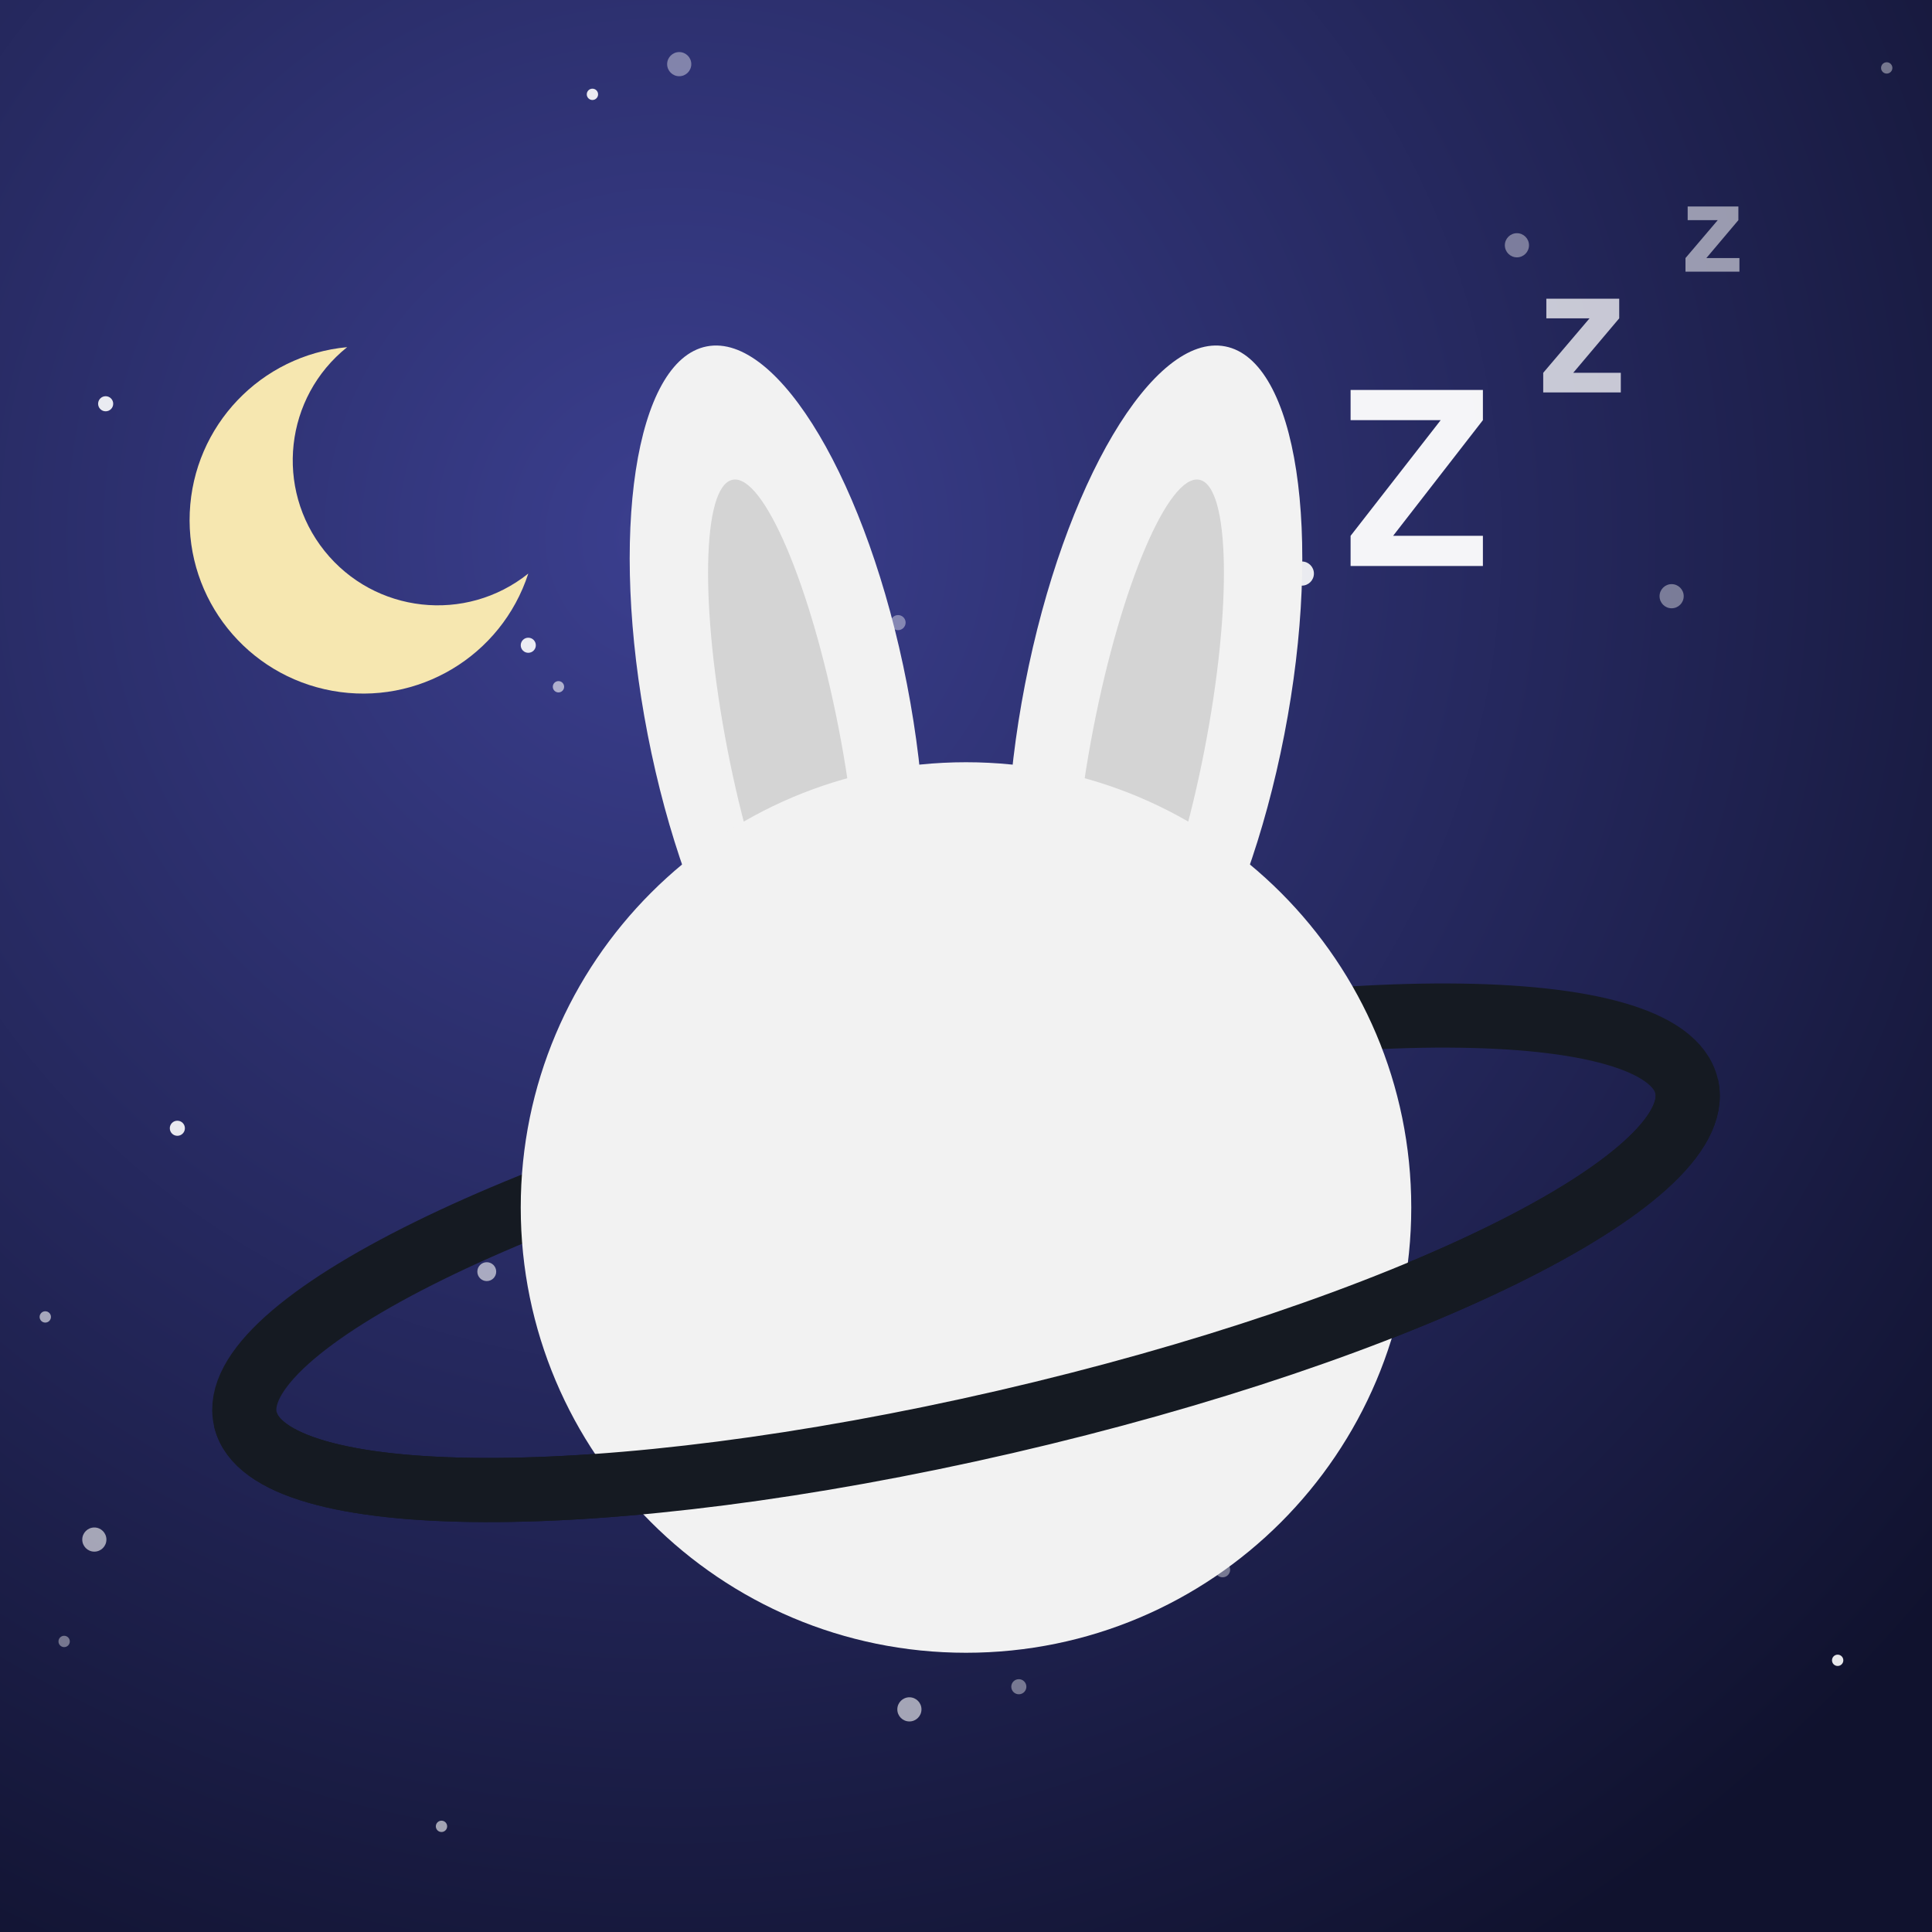
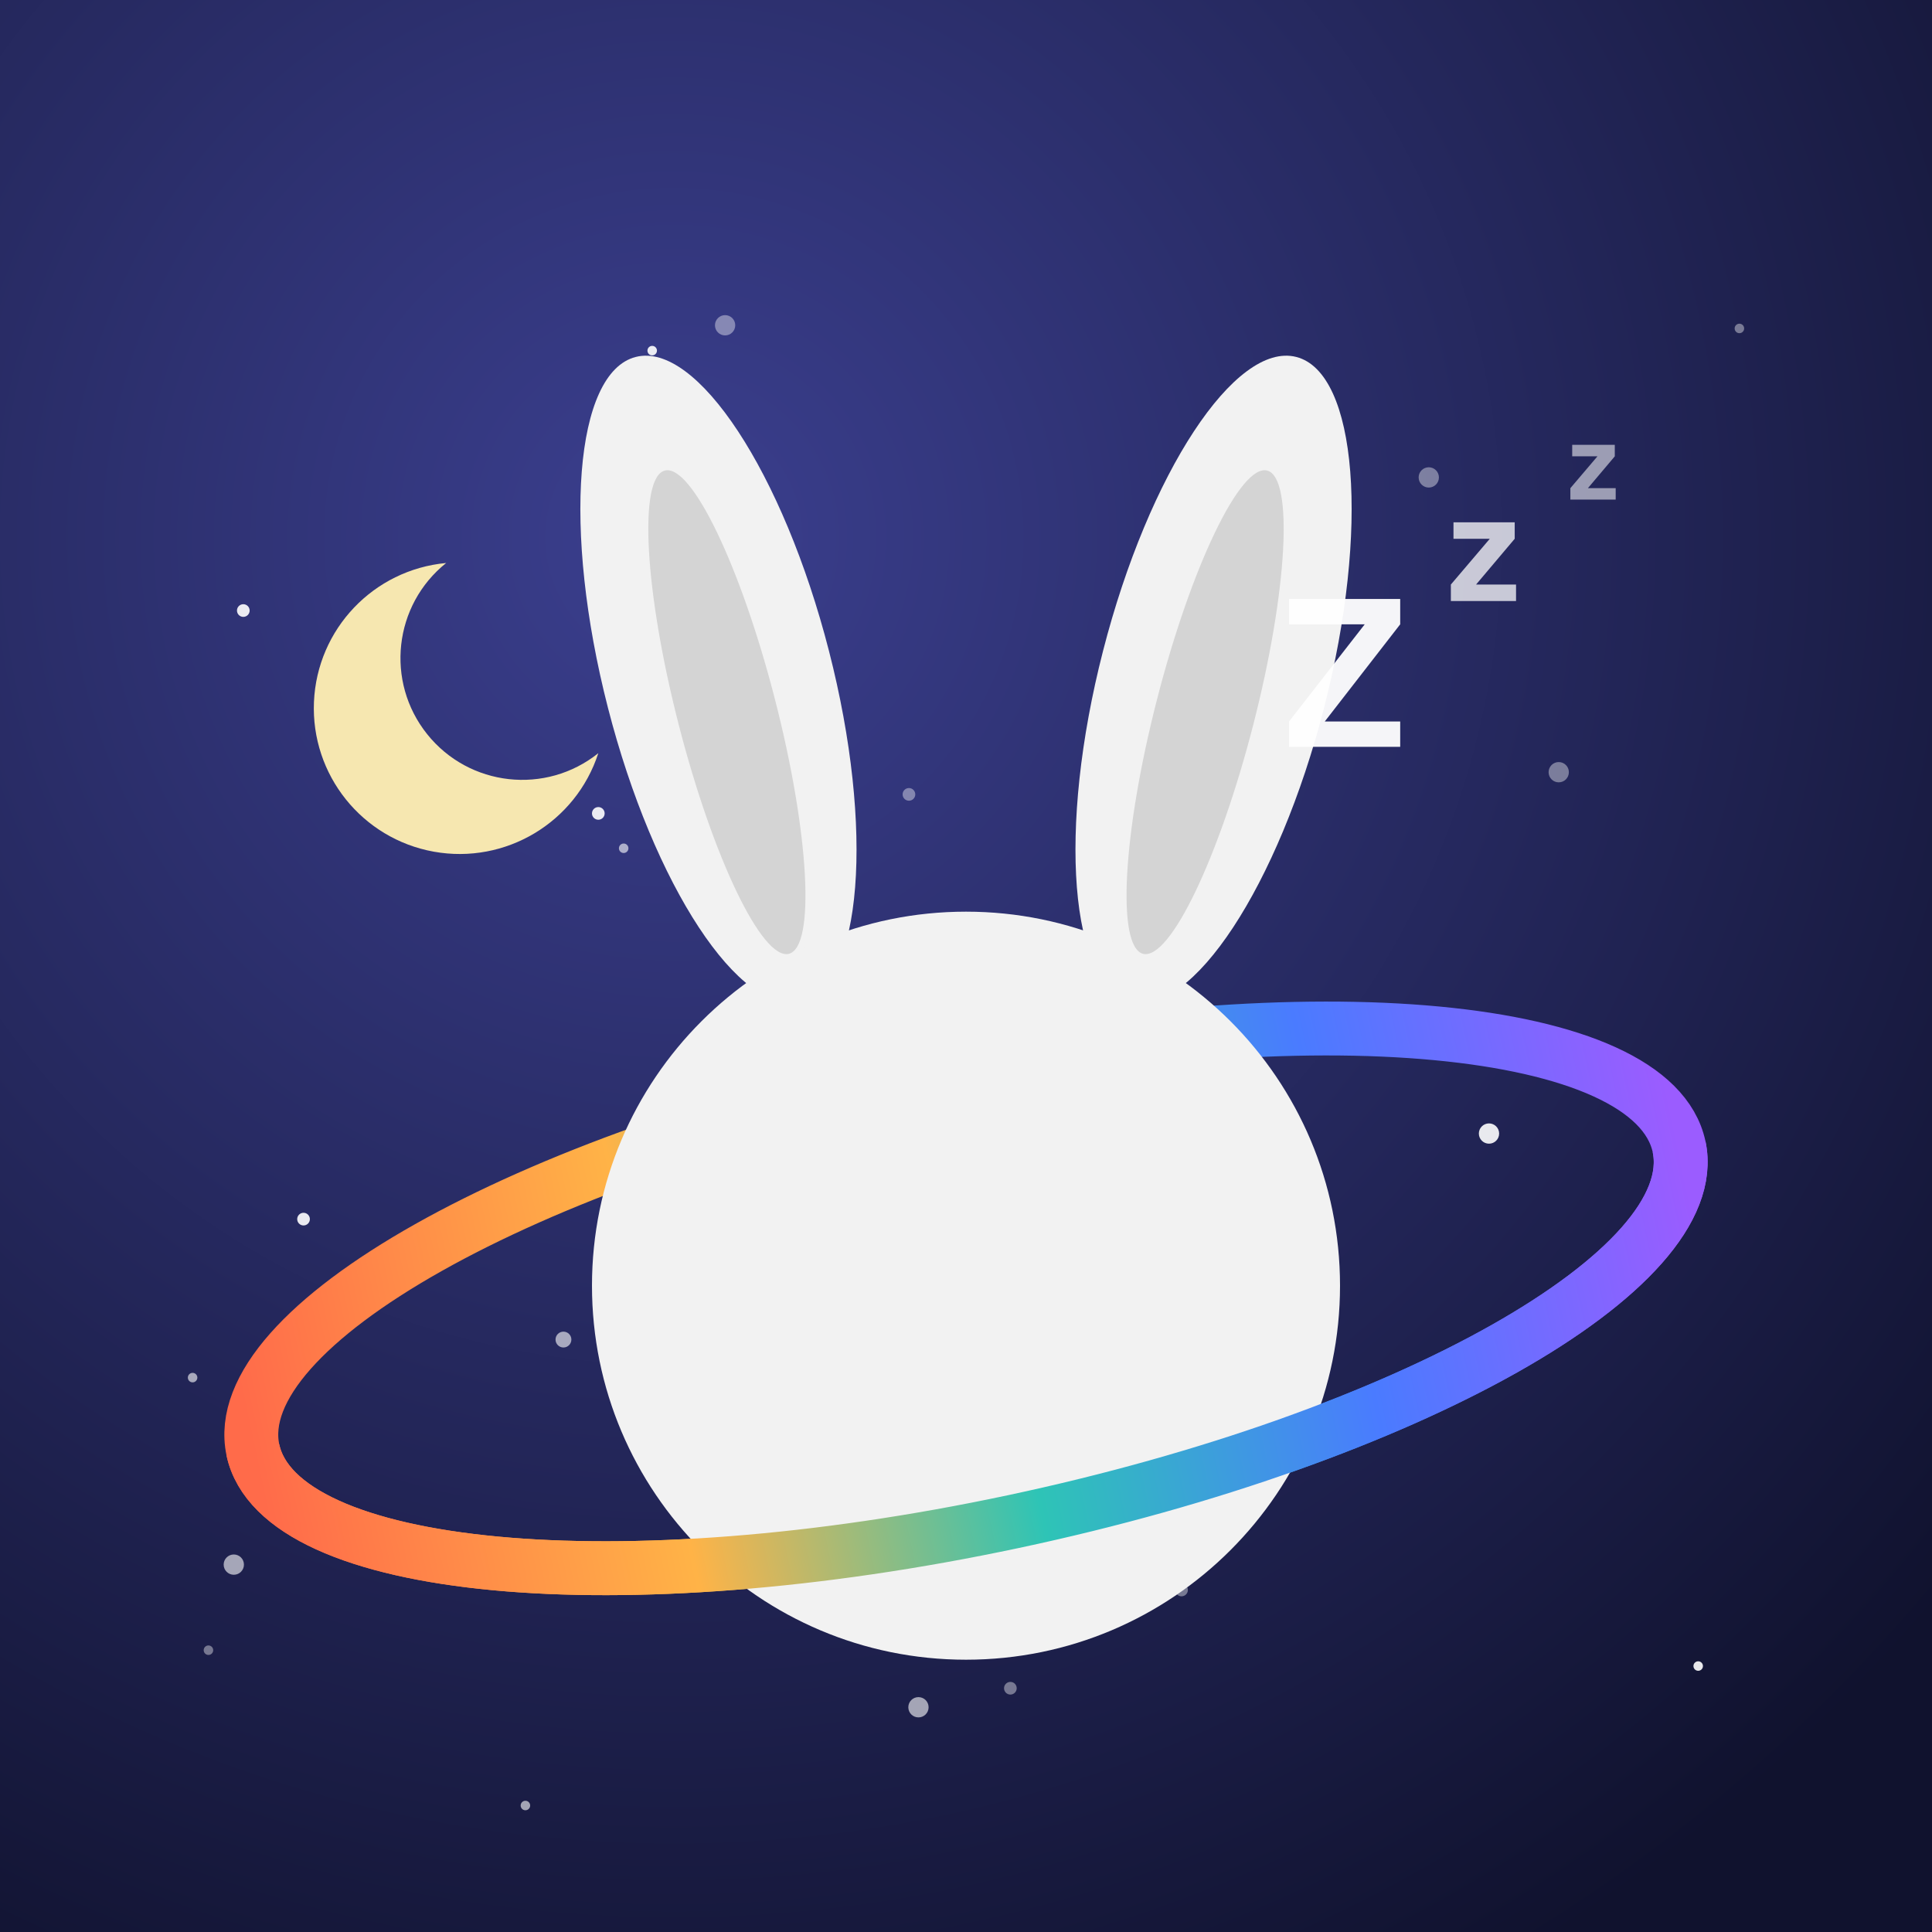
<svg xmlns="http://www.w3.org/2000/svg" viewBox="0 0 512 512" width="512" height="512">
  <defs>
    <radialGradient id="bg" cx="35%" cy="28%" r="85%">
      <stop offset="0" stop-color="#3b3f8f" />
      <stop offset="1" stop-color="#10122e" />
    </radialGradient>
+     <linearGradient id="ring" gradientUnits="userSpaceOnUse" x1="26" y1="0" x2="486" y2="0">
+       <stop offset="0" stop-color="#ff6b4a" />
+       <stop offset="0.28" stop-color="#ffb347" />
+       <stop offset="0.52" stop-color="#2ec4b6" />
+       <stop offset="0.76" stop-color="#4a7bff" />
+       <stop offset="1" stop-color="#9b5cff" />
+     </linearGradient>
  </defs>
  <rect width="512" height="512" fill="url(#bg)" />
-   <circle cx="241" cy="453" r="3.2" fill="#ffffff" opacity="0.6" />
-   <circle cx="270" cy="447" r="2" fill="#ffffff" opacity="0.4" />
-   <circle cx="421" cy="272" r="3.2" fill="#ffffff" opacity="0.9" />
-   <circle cx="324" cy="416" r="2" fill="#ffffff" opacity="0.4" />
-   <circle cx="238" cy="165" r="2" fill="#ffffff" opacity="0.4" />
-   <circle cx="285" cy="424" r="1.5" fill="#ffffff" opacity="0.9" />
-   <circle cx="212" cy="241" r="2" fill="#ffffff" opacity="0.9" />
-   <circle cx="17" cy="435" r="1.5" fill="#ffffff" opacity="0.4" />
-   <circle cx="28" cy="107" r="2" fill="#ffffff" opacity="0.9" />
-   <circle cx="25" cy="408" r="3.2" fill="#ffffff" opacity="0.6" />
-   <circle cx="235" cy="312" r="2" fill="#ffffff" opacity="0.9" />
-   <circle cx="129" cy="337" r="2.5" fill="#ffffff" opacity="0.6" />
-   <circle cx="12" cy="349" r="1.5" fill="#ffffff" opacity="0.6" />
-   <circle cx="345" cy="152" r="3.2" fill="#ffffff" opacity="0.9" />
-   <circle cx="487" cy="440" r="1.5" fill="#ffffff" opacity="0.9" />
-   <circle cx="140" cy="171" r="2" fill="#ffffff" opacity="0.9" />
-   <circle cx="157" cy="25" r="1.5" fill="#ffffff" opacity="0.9" />
-   <circle cx="402" cy="65" r="3.2" fill="#ffffff" opacity="0.4" />
-   <circle cx="443" cy="158" r="3.2" fill="#ffffff" opacity="0.4" />
-   <circle cx="500" cy="18" r="1.5" fill="#ffffff" opacity="0.4" />
-   <circle cx="117" cy="484" r="1.5" fill="#ffffff" opacity="0.6" />
-   <circle cx="202" cy="372" r="3.2" fill="#ffffff" opacity="0.6" />
-   <circle cx="47" cy="299" r="2" fill="#ffffff" opacity="0.9" />
-   <circle cx="148" cy="182" r="1.5" fill="#ffffff" opacity="0.6" />
-   <circle cx="180" cy="17" r="3.2" fill="#ffffff" opacity="0.4" />
-   <circle cx="78" cy="136" r="1.5" fill="#ffffff" opacity="0.4" />
-   <g transform="translate(0,20) translate(256 300) scale(1.0) translate(-256 -300)">
-     <g transform="rotate(-13 256 312)">
-       <ellipse cx="256" cy="312" rx="196" ry="46" fill="none" stroke="#151a22" stroke-width="17" />
-     </g>
-     <g transform="rotate(-11 206 168)">
-       <ellipse cx="206" cy="168" rx="35" ry="98" fill="#f2f2f2" />
-       <ellipse cx="206" cy="176" rx="15" ry="70" fill="#d4d4d4" />
-     </g>
-     <g transform="rotate(11 306 168)">
-       <ellipse cx="306" cy="168" rx="35" ry="98" fill="#f2f2f2" />
-       <ellipse cx="306" cy="176" rx="15" ry="70" fill="#d4d4d4" />
-     </g>
-     <circle cx="256" cy="300" r="118" fill="#f2f2f2" />
-     <g transform="rotate(-13 256 312)">
-       <clipPath id="front">
-         <rect x="0" y="312" width="512" height="300" />
-       </clipPath>
-       <g clip-path="url(#front)">
-         <ellipse cx="256" cy="312" rx="196" ry="46" fill="none" stroke="#151a22" stroke-width="17" />
+   <g transform="translate(256 250) scale(0.84) translate(-256 -212)">
+     <circle cx="241" cy="453" r="3.2" fill="#ffffff" opacity="0.6" />
+     <circle cx="270" cy="447" r="2" fill="#ffffff" opacity="0.4" />
+     <circle cx="421" cy="272" r="3.2" fill="#ffffff" opacity="0.9" />
+     <circle cx="324" cy="416" r="2" fill="#ffffff" opacity="0.4" />
+     <circle cx="238" cy="165" r="2" fill="#ffffff" opacity="0.4" />
+     <circle cx="285" cy="424" r="1.5" fill="#ffffff" opacity="0.9" />
+     <circle cx="212" cy="241" r="2" fill="#ffffff" opacity="0.9" />
+     <circle cx="17" cy="435" r="1.5" fill="#ffffff" opacity="0.4" />
+     <circle cx="28" cy="107" r="2" fill="#ffffff" opacity="0.9" />
+     <circle cx="25" cy="408" r="3.2" fill="#ffffff" opacity="0.6" />
+     <circle cx="235" cy="312" r="2" fill="#ffffff" opacity="0.9" />
+     <circle cx="129" cy="337" r="2.5" fill="#ffffff" opacity="0.6" />
+     <circle cx="12" cy="349" r="1.5" fill="#ffffff" opacity="0.6" />
+     <circle cx="345" cy="152" r="3.2" fill="#ffffff" opacity="0.9" />
+     <circle cx="487" cy="440" r="1.5" fill="#ffffff" opacity="0.9" />
+     <circle cx="140" cy="171" r="2" fill="#ffffff" opacity="0.9" />
+     <circle cx="157" cy="25" r="1.5" fill="#ffffff" opacity="0.9" />
+     <circle cx="402" cy="65" r="3.2" fill="#ffffff" opacity="0.4" />
+     <circle cx="443" cy="158" r="3.2" fill="#ffffff" opacity="0.4" />
+     <circle cx="500" cy="18" r="1.5" fill="#ffffff" opacity="0.4" />
+     <circle cx="117" cy="484" r="1.5" fill="#ffffff" opacity="0.6" />
+     <circle cx="202" cy="372" r="3.2" fill="#ffffff" opacity="0.6" />
+     <circle cx="47" cy="299" r="2" fill="#ffffff" opacity="0.9" />
+     <circle cx="148" cy="182" r="1.5" fill="#ffffff" opacity="0.6" />
+     <circle cx="180" cy="17" r="3.2" fill="#ffffff" opacity="0.4" />
+     <circle cx="78" cy="136" r="1.5" fill="#ffffff" opacity="0.4" />
+     <g transform="translate(0,20) translate(256 300) scale(1.0) translate(-256 -300)">
+       <g transform="rotate(-12 256 304)">
+         <ellipse cx="256" cy="304" rx="230" ry="72" fill="none" stroke="url(#ring)" stroke-width="17" />
+       </g>
+       <g transform="rotate(-14.4 177.9 108.7)">
+         <ellipse cx="177.9" cy="108.7" rx="36" ry="105" fill="#f2f2f2" />
+         <ellipse cx="177.9" cy="119.4" rx="15.7" ry="78.7" fill="#d4d4d4" />
+       </g>
+       <g transform="rotate(14.4 334.1 108.7)">
+         <ellipse cx="334.1" cy="108.7" rx="36" ry="105" fill="#f2f2f2" />
+         <ellipse cx="334.1" cy="119.4" rx="15.7" ry="78.7" fill="#d4d4d4" />
+       </g>
+       <circle cx="256" cy="300" r="118" fill="#f2f2f2" />
+       <g transform="rotate(-12 256 304)">
+         <clipPath id="front">
+           <rect x="0" y="304" width="512" height="300" />
+         </clipPath>
+         <g clip-path="url(#front)">
+           <ellipse cx="256" cy="304" rx="230" ry="72" fill="none" stroke="url(#ring)" stroke-width="17" />
+         </g>
      </g>
    </g>
+     <g font-family="Helvetica, Arial, sans-serif" font-weight="800" fill="#ffffff">
+       <text x="356" y="150" font-size="64" opacity="0.95">Z</text>
+       <text x="408" y="104" font-size="46" opacity="0.75">z</text>
+       <text x="446" y="72" font-size="32" opacity="0.55">z</text>
+     </g>
+     <path d="M92 92 A46 46 0 1 0 140 152 A36 36 0 1 1 92 92 Z" fill="#f6e7b0" />
  </g>
-   <g font-family="Helvetica, Arial, sans-serif" font-weight="800" fill="#ffffff">
-     <text x="356" y="150" font-size="64" opacity="0.95">Z</text>
-     <text x="408" y="104" font-size="46" opacity="0.75">z</text>
-     <text x="446" y="72" font-size="32" opacity="0.55">z</text>
-   </g>
-   <path d="M92 92 A46 46 0 1 0 140 152 A36 36 0 1 1 92 92 Z" fill="#f6e7b0" />
</svg>
